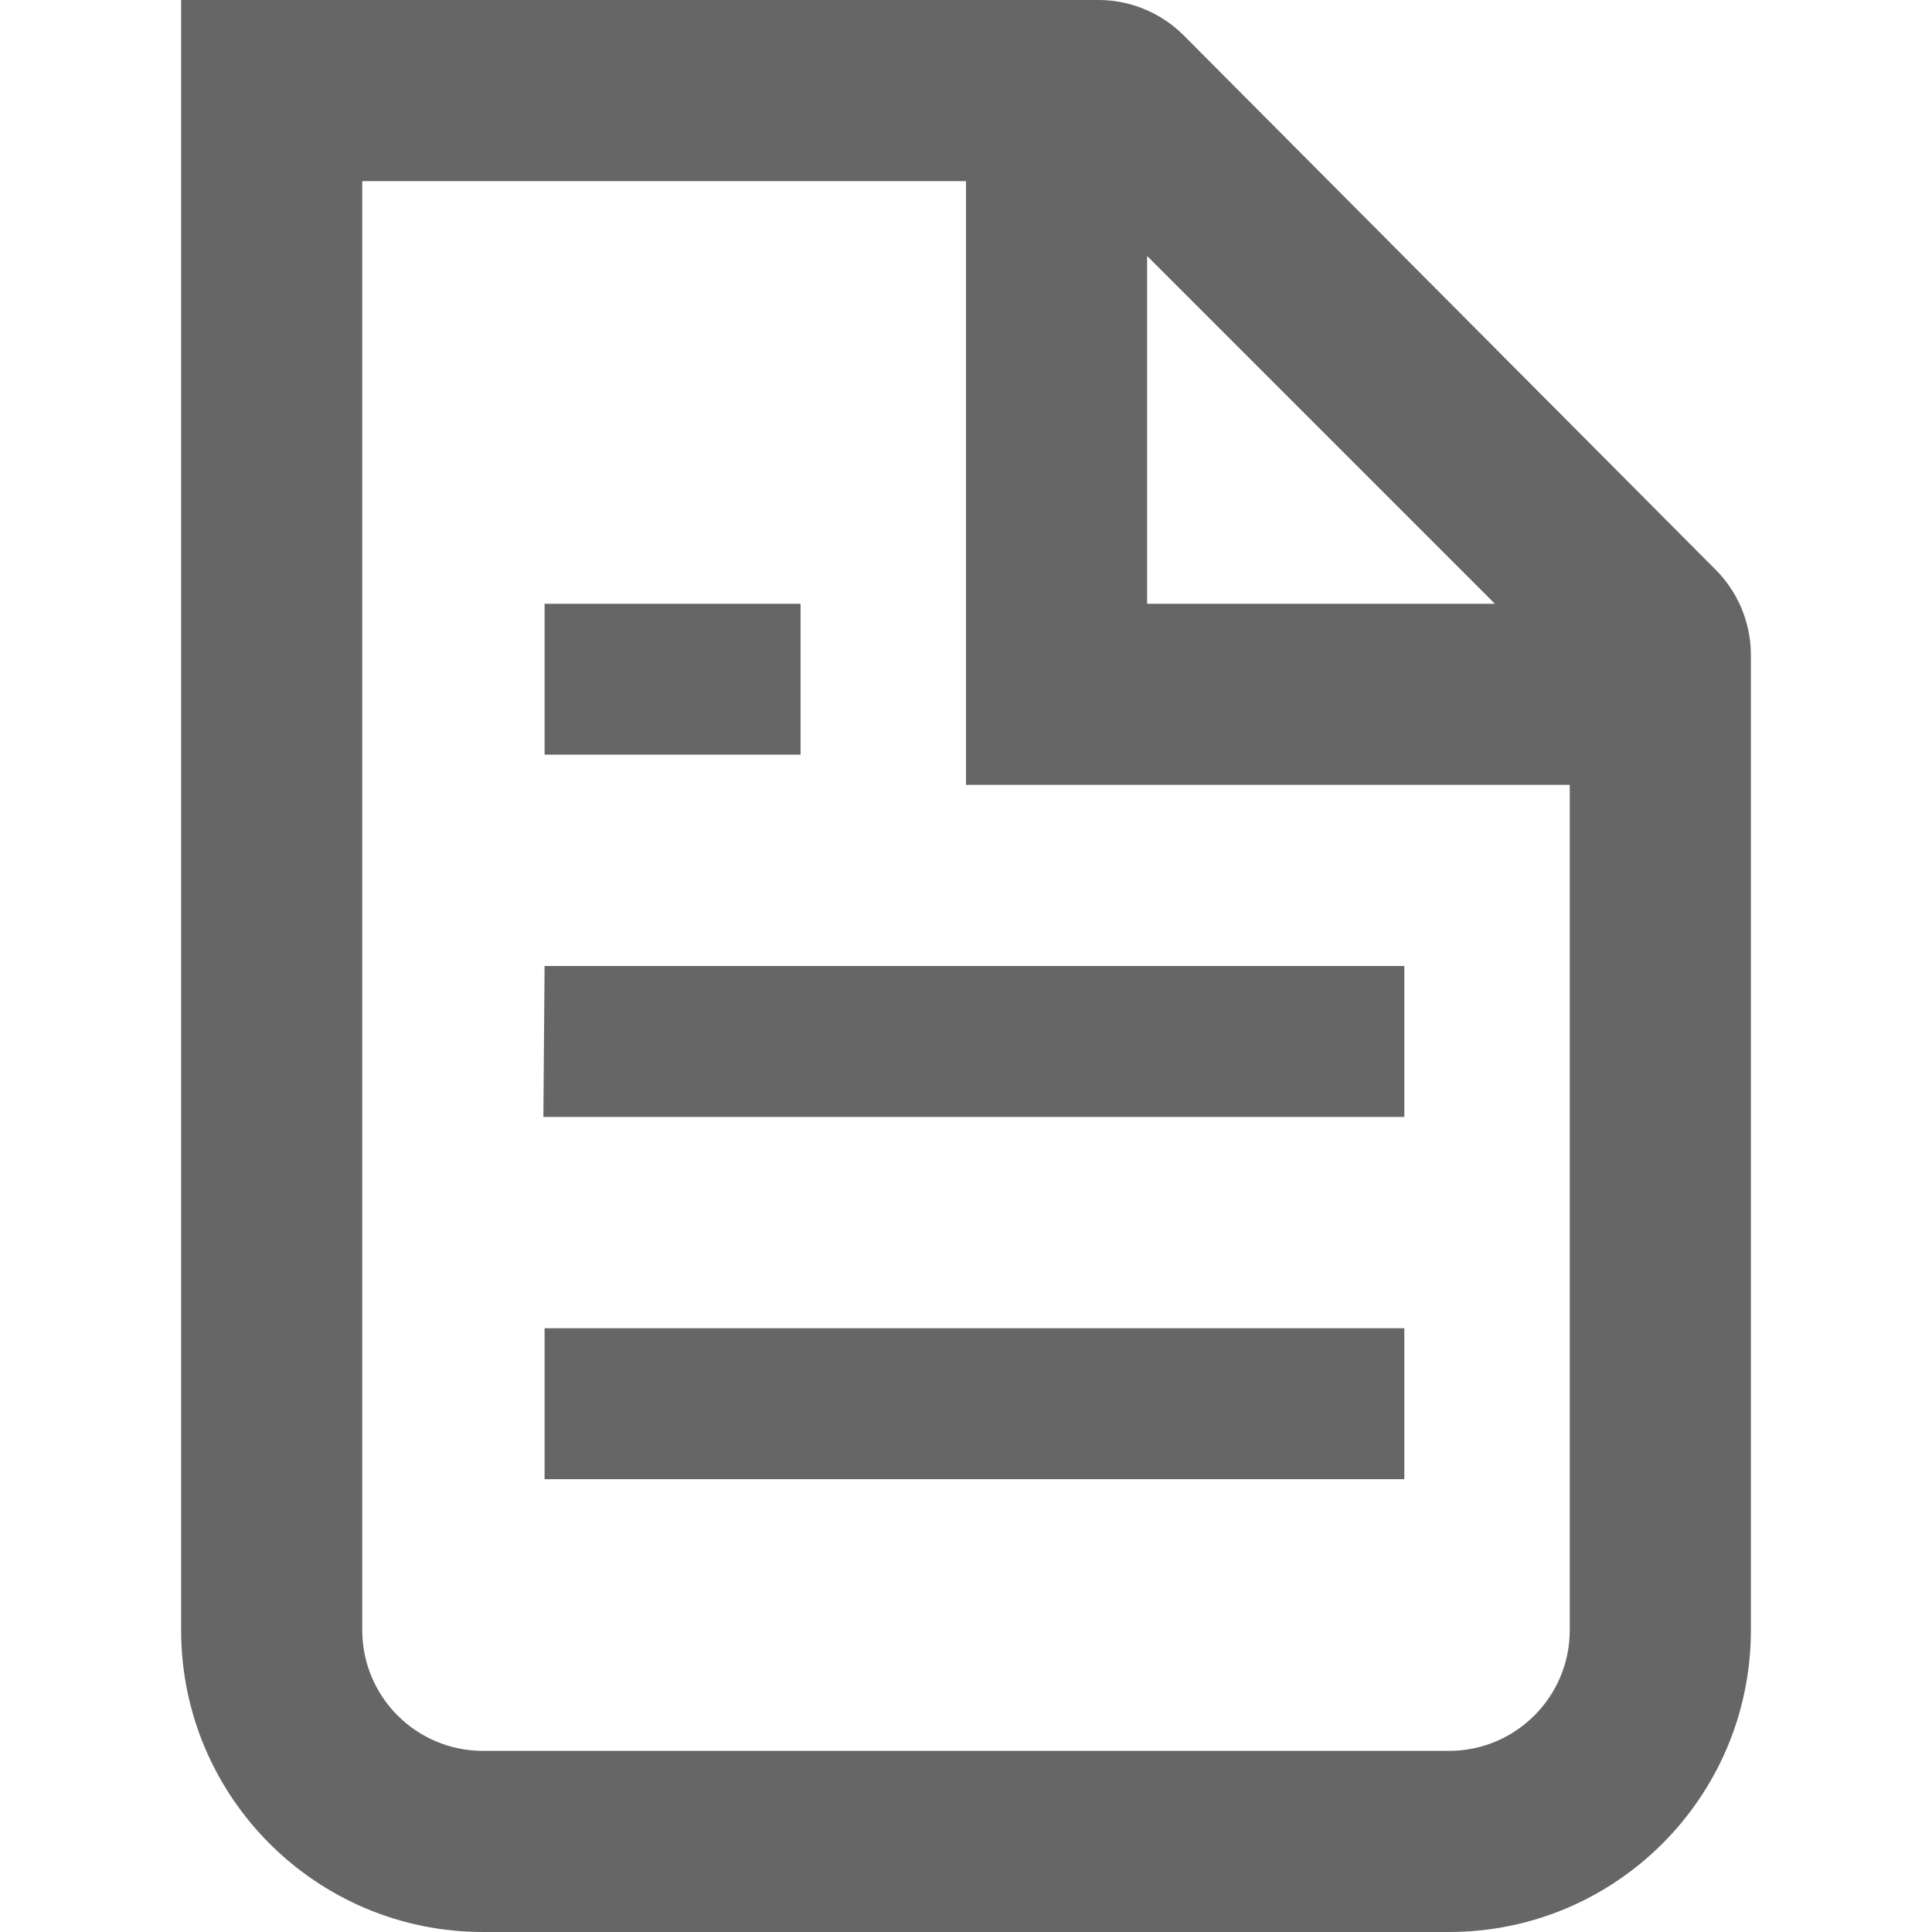
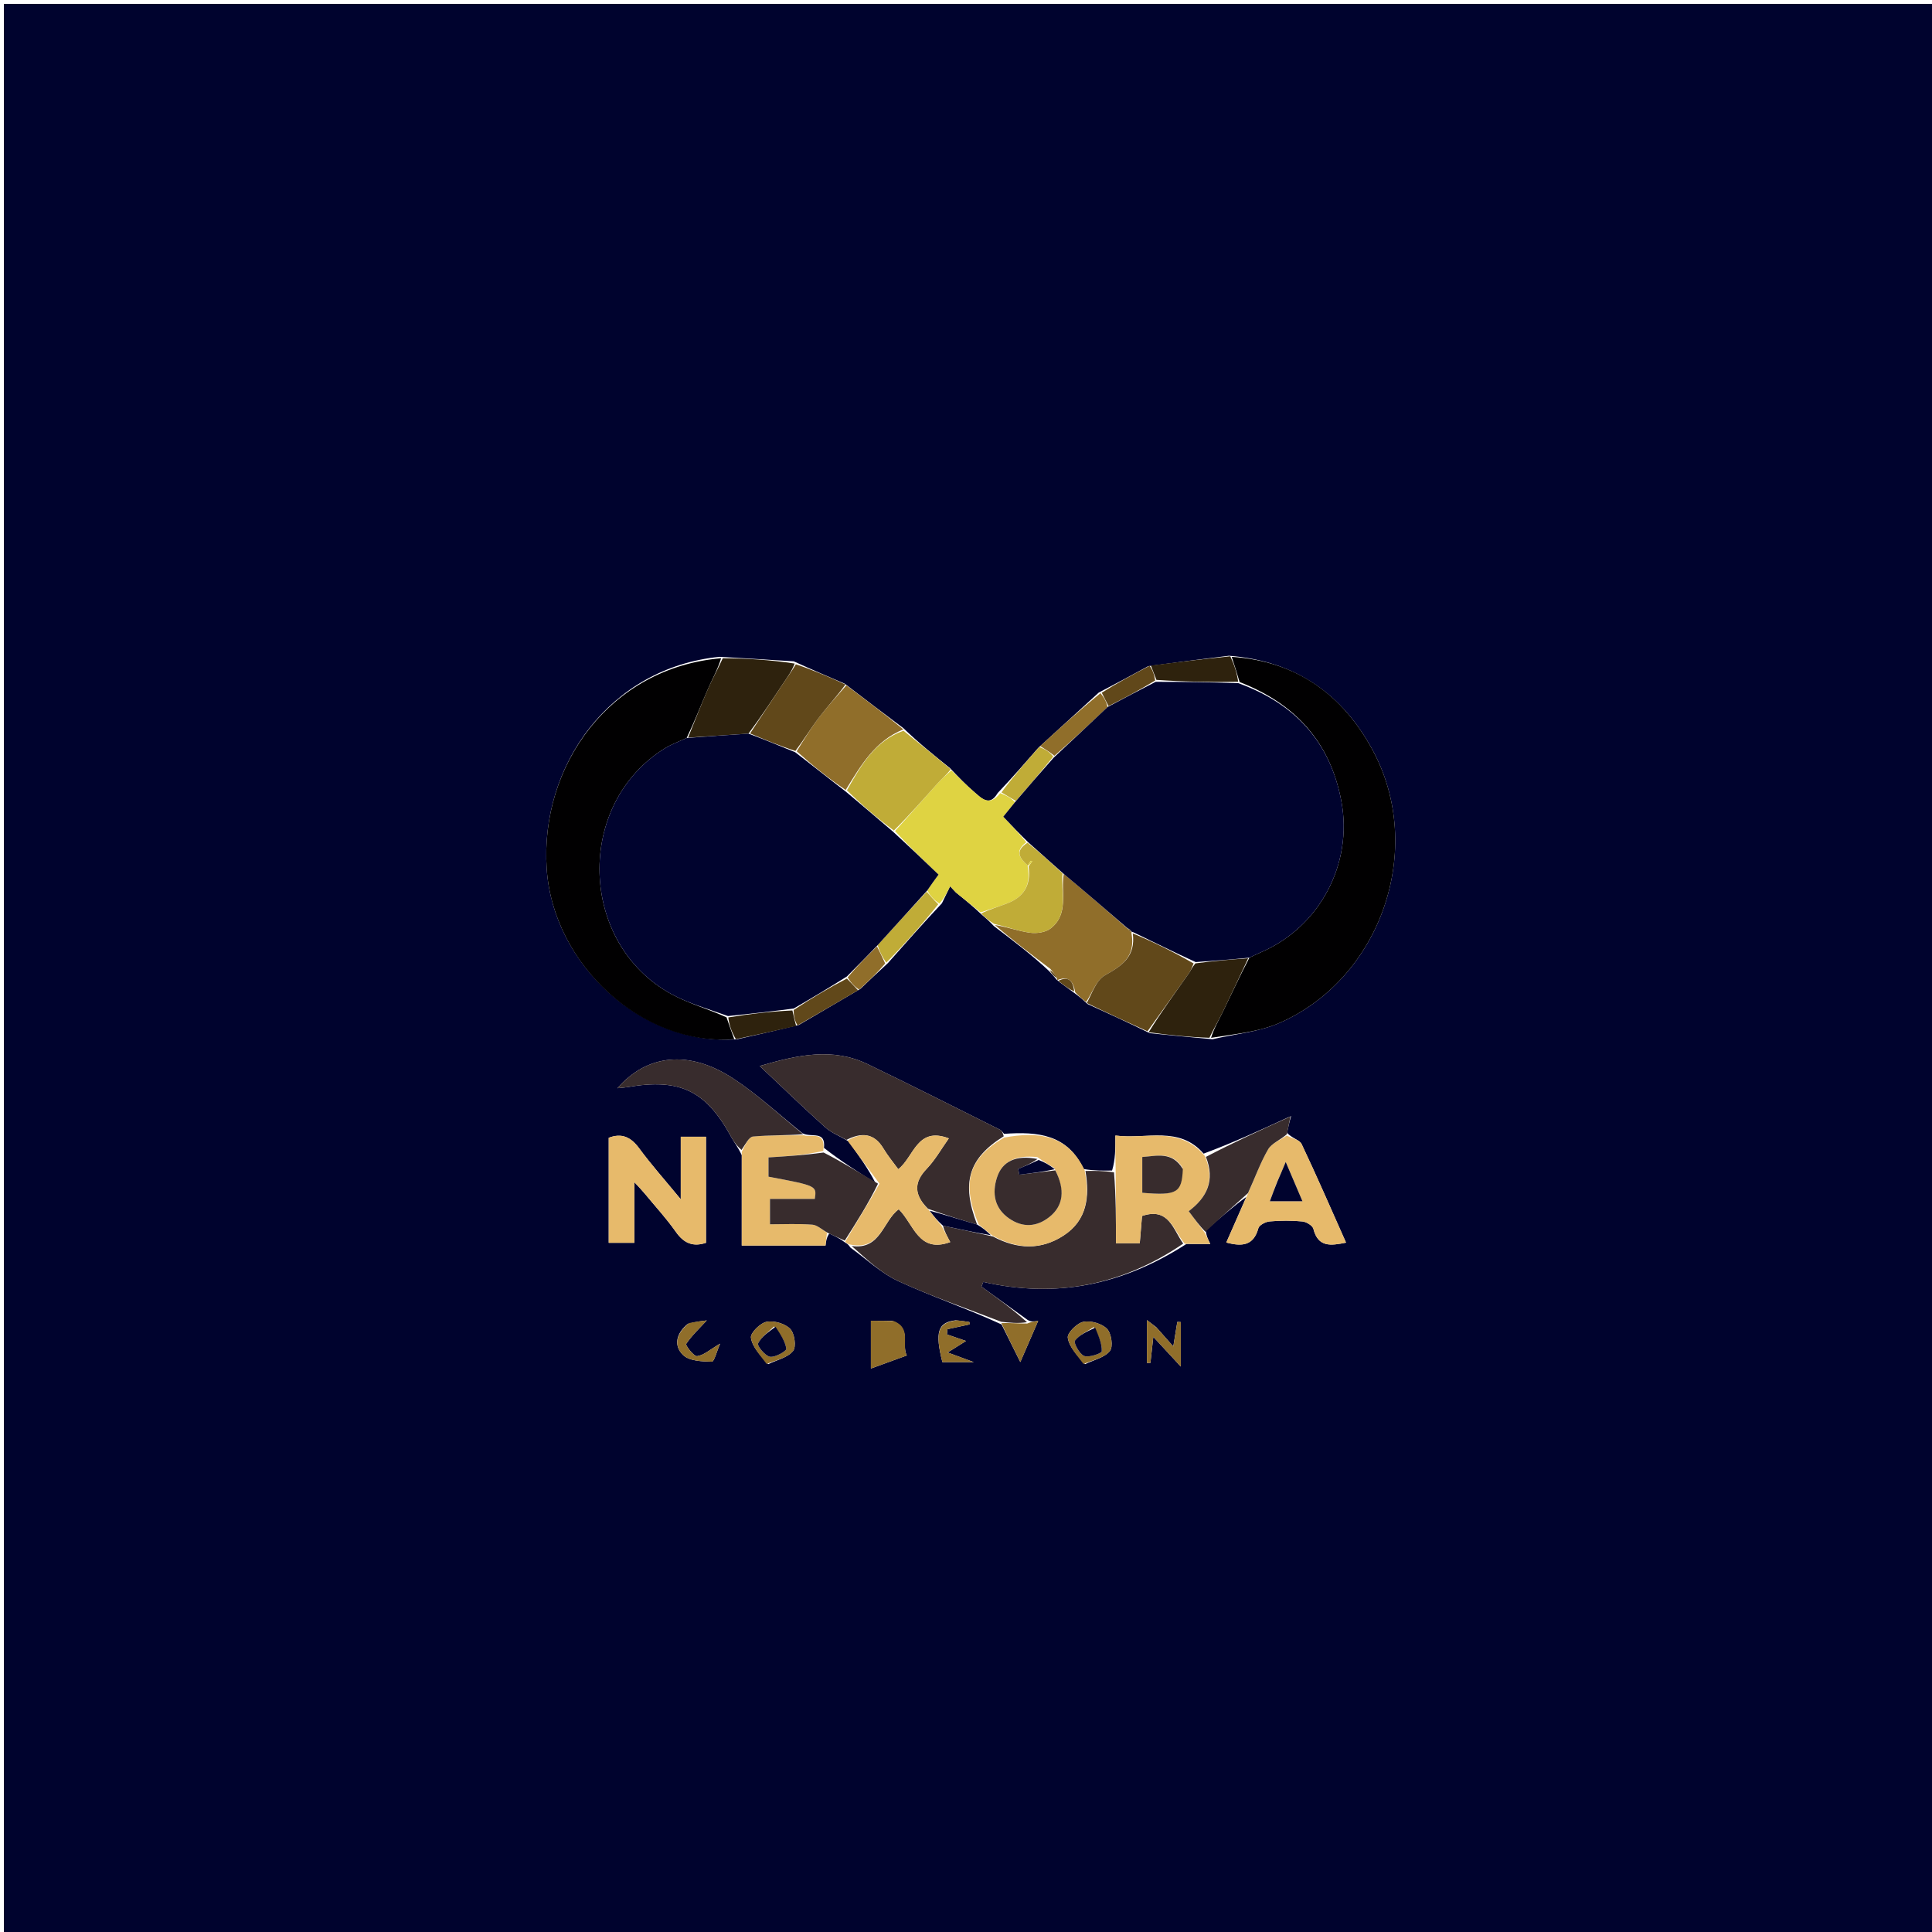
- <svg xmlns="http://www.w3.org/2000/svg" fill="none" viewBox="0 0 16 16">
-   <path d="M14.5 13.5V5.41a1 1 0 0 0-.3-.7L9.8.29A1 1 0 0 0 9.08 0H1.5v13.5A2.5 2.5 0 0 0 4 16h8a2.5 2.5 0 0 0 2.5-2.5m-1.5 0v-7H8v-5H3v12a1 1 0 0 0 1 1h8a1 1 0 0 0 1-1M9.5 5V2.12L12.38 5zM5.13 5h-.62v1.25h2.12V5zm-.62 3h7.12v1.25H4.5zm.62 3h-.62v1.25h7.12V11z" clip-rule="evenodd" fill="#666" fill-rule="evenodd" />
+ <svg xmlns="http://www.w3.org/2000/svg" version="1.1" id="Layer_1" x="0px" y="0px" width="100%" viewBox="0 0 500 500" enable-background="new 0 0 500 500" xml:space="preserve">
+   <path fill="#00032E" opacity="1" stroke="none" d=" M220,501   C146.667,501 73.833,501 1,501   C1,334.333 1,167.667 1,1   C167.667,1 334.333,1 501,1   C501,167.667 501,334.333 501,501   C407.5,501 314,501 220,501  M273.502,253.592   C273.502,253.592 273.689,253.623 274.074,254.067   C275.396,255.036 276.717,256.005 278.552,257.361   C279.395,258.017 280.238,258.674 281.455,259.841   C286.627,262.195 291.799,264.549 297.573,267.39   C302.701,267.904 307.829,268.417 313.806,268.951   C319.61,267.591 325.789,267.085 331.152,264.725   C357.489,253.135 368.967,219.616 355.268,194.184   C347.534,179.827 335.556,171.072 318.047,169.709   C311.312,170.551 304.576,171.393 297.185,172.394   C293.119,174.6 289.053,176.805 284.345,179.249   C279.293,183.863 274.242,188.477 268.7,193.548   C265.408,197.327 262.116,201.106 258.192,205.245   C256.05,208.863 254.027,206.589 252.172,205.009   C250.09,203.238 248.188,201.254 245.896,198.823   C241.869,195.584 237.842,192.344 233.765,188.427   C228.855,184.737 223.945,181.048 218.589,176.926   C214.402,175.131 210.216,173.336 205.426,171.153   C199.313,170.766 193.201,170.379 186.225,169.985   C157.911,172.781 139.734,198.029 141.486,224.818   C143.118,249.767 166.427,270.876 190.881,268.938   C195.935,267.797 200.988,266.657 206.775,265.24   C211.869,262.253 216.964,259.267 222.644,255.935   C224.829,253.863 227.015,251.792 229.759,249.277   C234.233,244.217 238.708,239.157 243.772,233.761   C244.478,232.297 245.184,230.832 245.89,229.368   C246.392,229.904 246.894,230.44 247.396,230.976   C249.524,232.692 251.653,234.409 254.054,236.688   C255.004,237.497 255.954,238.306 257.239,239.691   C262.107,243.38 266.975,247.069 271.474,251.279   C272.134,251.989 272.795,252.699 273.502,253.592  M333.339,289.187   C326.233,292.458 319.127,295.729 311.494,298.559   C305.116,291.243 296.763,294.93 288.659,293.878   C288.659,297.338 288.659,300.137 287.807,302.932   C285.509,302.969 283.212,303.006 280.449,302.55   C276.215,293.526 268.547,292.816 259.851,293.438   C259.512,293.081 259.238,292.593 258.823,292.386   C247.397,286.69 236.007,280.918 224.503,275.382   C215.516,271.058 206.572,272.976 196.614,275.88   C202.752,281.656 208.079,286.81 213.588,291.762   C215.133,293.15 217.214,293.941 219.608,295.372   C222.182,298.955 224.756,302.538 226.556,306.126   C222.177,303.384 217.799,300.641 213.244,297.068   C213.72,292.455 210.014,294.518 207.662,293.278   C201.704,288.513 196.072,283.252 189.717,279.092   C178.401,271.685 167.494,272.774 159.795,281.627   C160.913,281.508 161.653,281.473 162.376,281.347   C176.001,278.981 182.738,282.255 189.313,294.376   C190.016,295.671 190.98,296.824 191.965,298.965   C191.965,306.559 191.965,314.152 191.965,322.352   C199.514,322.352 206.382,322.352 213.645,322.352   C213.737,321.519 213.877,320.256 214.616,319.235   C215.95,319.849 217.284,320.462 218.847,321.648   C219.203,321.845 219.558,322.043 220.092,322.88   C224.213,325.829 228.005,329.495 232.527,331.576   C241.167,335.551 250.222,338.624 259.205,342.766   C260.835,346.037 262.465,349.307 264.056,352.499   C265.5,349.17 267,345.715 268.686,341.83   C267.516,342.014 266.75,342.134 265.886,341.554   C261.923,338.698 257.96,335.842 253.997,332.986   C254.155,332.578 254.313,332.17 254.471,331.762   C273.251,336.054 290.473,332.609 307.034,321.941   C308.983,321.941 310.932,321.941 313.218,321.941   C312.547,320.547 312.21,319.847 312.037,318.454   C315.623,315.313 319.209,312.171 322.549,309.764   C320.828,313.68 319.108,317.597 317.366,321.561   C321.413,322.652 324.43,322.413 325.665,317.858   C325.886,317.04 327.536,316.191 328.591,316.099   C331.39,315.855 334.242,315.84 337.038,316.107   C338.082,316.207 339.692,317.171 339.908,318.028   C341.12,322.84 344.354,322.4 348.355,321.593   C344.483,312.904 340.81,304.418 336.849,296.07   C336.331,294.98 334.331,294.593 333.086,293.166   C333.381,291.771 333.677,290.376 334.114,288.94   C334.114,288.94 334.15,288.791 334.15,288.791   C334.15,288.791 334.016,289.024 333.339,289.187  M167.031,309.113   C169.675,312.326 172.524,315.395 174.9,318.796   C177.002,321.805 179.406,322.739 182.711,321.638   C182.711,312.31 182.711,303.222 182.711,294.186   C180.611,294.186 178.812,294.186 176.182,294.186   C176.182,299.296 176.182,304.227 176.182,310.376   C171.933,305.214 168.487,301.361 165.442,297.213   C163.286,294.277 160.928,293.159 157.537,294.457   C157.537,303.671 157.537,312.728 157.537,321.634   C159.796,321.634 161.691,321.634 164.174,321.634   C164.174,316.412 164.174,311.561 164.174,305.944   C165.421,307.277 165.984,307.879 167.031,309.113  M230.842,341.816   C229.07,341.816 227.297,341.816 225.389,341.816   C225.389,345.757 225.389,349.254 225.389,354.172   C229.007,352.858 231.844,351.826 234.682,350.795   C233.202,348.002 236.068,343.719 230.842,341.816  M299.252,343.498   C298.543,342.956 297.834,342.413 296.819,341.636   C296.819,345.715 296.819,349.217 296.819,352.718   C297.122,352.721 297.424,352.723 297.727,352.725   C297.951,350.705 298.174,348.685 298.474,345.971   C300.973,348.671 303.001,350.863 305.591,353.662   C305.591,349.118 305.591,345.636 305.591,342.155   C305.291,342.139 304.99,342.124 304.69,342.108   C304.392,343.931 304.093,345.754 303.65,348.464   C302.004,346.604 300.852,345.304 299.252,343.498  M247.322,341.697   C242.697,342.217 241.921,344.736 243.891,352.521   C246.306,352.521 248.666,352.521 252.018,352.521   C249.009,351.41 247.13,350.717 245.251,350.023   C246.838,349.028 248.425,348.032 250.004,347.041   C248.374,346.483 246.722,345.918 245.071,345.352   C245.107,344.9 245.144,344.449 245.181,343.997   C247.088,343.585 248.995,343.174 250.902,342.762   C250.895,342.557 250.889,342.351 250.882,342.146   C249.954,341.998 249.025,341.849 247.322,341.697  M280.795,353.05   C283.014,351.971 285.819,351.372 287.238,349.639   C288.128,348.551 287.636,345.079 286.498,343.909   C285.155,342.529 282.291,341.707 280.375,342.089   C278.726,342.419 276.163,344.973 276.343,346.202   C276.688,348.564 278.689,350.684 280.795,353.05  M198.795,353.05   C201.014,351.971 203.819,351.372 205.238,349.639   C206.128,348.551 205.636,345.079 204.498,343.909   C203.155,342.529 200.291,341.707 198.375,342.089   C196.726,342.419 194.163,344.973 194.343,346.202   C194.688,348.564 196.689,350.684 198.795,353.05  M178.047,342.592   C175.096,344.911 174.196,348.165 176.769,350.673   C178.369,352.232 181.67,352.346 184.224,352.41   C184.837,352.426 185.52,349.663 186.362,347.74   C183.704,349.29 182.133,350.766 180.41,350.973   C179.55,351.077 177.348,348.133 177.572,347.802   C179.058,345.61 181.039,343.754 182.914,341.727   C181.762,341.858 180.204,342.034 178.047,342.592  z" />
+   <path fill="#010001" opacity="1" stroke="none" d=" M318.761,169.989   C335.556,171.072 347.534,179.827 355.268,194.184   C368.967,219.616 357.489,253.135 331.152,264.725   C325.789,267.085 319.61,267.591 313.421,268.585   C314.202,266.064 315.448,263.947 316.52,261.746   C318.74,257.189 320.867,252.587 323.343,247.847   C324.559,247.268 325.455,246.826 326.37,246.43   C341.55,239.857 350.188,223.583 347.142,207.348   C344.277,192.079 335.263,182.139 320.807,176.513   C320.111,174.1 319.436,172.045 318.761,169.989  z" />
+   <path fill="#010001" opacity="1" stroke="none" d=" M190.028,268.933   C166.427,270.876 143.118,249.767 141.486,224.818   C139.734,198.029 157.911,172.781 186.617,170.356   C185.75,173.22 184.369,175.661 183.256,178.218   C181.435,182.404 179.788,186.667 177.711,190.99   C175.566,191.95 173.681,192.663 172.001,193.706   C148.814,208.105 149.713,244.041 173.704,257.239   C178.15,259.685 183.182,261.067 188.021,263.288   C188.741,265.402 189.384,267.167 190.028,268.933  z" />
+   <path fill="#382C2D" opacity="1" stroke="none" d=" M259.105,342.072   C250.222,338.624 241.167,335.551 232.527,331.576   C228.005,329.495 224.213,325.829 220.416,322.467   C227.991,323.545 228.512,315.887 232.599,312.963   C236.515,316.801 237.673,324.453 245.923,321.453   C245.157,320.025 244.403,318.621 244.045,317.214   C248.497,318.125 252.553,319.04 256.948,319.993   C263.301,323.387 269.393,323.532 275.193,319.8   C281.38,315.817 282.032,309.665 280.915,303.042   C283.212,303.006 285.509,302.969 288.308,303.401   C288.81,309.807 288.81,315.745 288.81,321.743   C291.276,321.743 293.036,321.743 294.97,321.743   C295.178,319.237 295.366,316.972 295.555,314.695   C302.532,312.339 303.58,318.259 306.223,321.843   C290.473,332.609 273.251,336.054 254.471,331.762   C254.313,332.17 254.155,332.578 253.997,332.986   C257.96,335.842 261.923,338.698 265.785,342.178   C263.491,342.559 261.298,342.315 259.105,342.072  z" />
+   <path fill="#382C2D" opacity="1" stroke="none" d=" M219.05,295.006   C217.214,293.941 215.133,293.15 213.588,291.762   C208.079,286.81 202.752,281.656 196.614,275.88   C206.572,272.976 215.516,271.058 224.503,275.382   C236.007,280.918 247.397,286.69 258.823,292.386   C259.238,292.593 259.512,293.081 259.768,294.065   C250.59,299.803 248.758,306.138 252.868,316.904   C248.456,315.643 244.446,314.342 240.18,312.841   C236.603,309.301 236.372,306.114 239.812,302.511   C242.031,300.187 243.646,297.284 245.554,294.61   C237.269,291.461 236.559,299.423 232.467,302.586   C231.135,300.747 229.742,299.095 228.652,297.263   C226.188,293.121 222.882,293.065 219.05,295.006  z" />
+   <path fill="#DFD342" opacity="1" stroke="none" d=" M253.781,236.125   C251.653,234.409 249.524,232.692 247.396,230.976   C246.894,230.44 246.392,229.904 245.89,229.368   C245.184,230.832 244.478,232.297 243.123,233.84   C241.598,232.863 240.722,231.808 239.971,230.454   C241.018,228.9 241.94,227.645 242.895,226.345   C238.869,222.497 235.087,218.883 231.627,215.066   C235.519,210.801 239.063,206.717 242.676,202.694   C243.754,201.494 245.026,200.468 246.209,199.362   C248.188,201.254 250.09,203.238 252.172,205.009   C254.027,206.589 256.05,208.863 258.853,205.259   C260.649,205.947 261.782,206.621 262.685,207.599   C261.507,209.069 260.56,210.233 259.65,211.352   C261.964,213.808 263.941,215.906 265.605,217.98   C262.422,220.338 264.007,222.196 266.002,224.003   C266,224 265.995,223.995 265.971,224.307   C266.868,229.231 264.863,232.191 260.644,233.8   C258.389,234.66 256.071,235.355 253.781,236.125  z" />
+   <path fill="#E7BA6B" opacity="1" stroke="none" d=" M166.789,308.797   C165.984,307.879 165.421,307.277 164.174,305.944   C164.174,311.561 164.174,316.412 164.174,321.634   C161.691,321.634 159.796,321.634 157.537,321.634   C157.537,312.728 157.537,303.671 157.537,294.457   C160.928,293.159 163.286,294.277 165.442,297.213   C168.487,301.361 171.933,305.214 176.182,310.376   C176.182,304.227 176.182,299.296 176.182,294.186   C178.812,294.186 180.611,294.186 182.711,294.186   C182.711,303.222 182.711,312.31 182.711,321.638   C179.406,322.739 177.002,321.805 174.9,318.796   C172.524,315.395 169.675,312.326 166.789,308.797  z" />
+   <path fill="#906E2A" opacity="1" stroke="none" d=" M281.082,259.331   C280.238,258.674 279.395,258.017 278.259,256.788   C277.687,253.461 276.228,252.65 273.689,253.623   C273.689,253.623 273.502,253.592 273.537,253.202   C272.996,252.127 272.419,251.443 271.843,250.758   C266.975,247.069 262.107,243.38 257.487,239.395   C260.673,239.898 263.573,240.975 266.564,241.388   C268.271,241.624 270.538,241.315 271.842,240.32   C276.761,236.566 274.458,230.944 275.303,226.176   C281.036,230.966 286.462,235.632 291.984,240.485   C292.254,240.913 292.487,241.062 292.809,241.123   C292.842,241.124 292.88,241.178 292.821,241.515   C293.938,247.644 290.337,249.95 285.934,252.424   C283.721,253.667 282.662,256.963 281.082,259.331  z" />
+   <path fill="#E7BA6B" opacity="1" stroke="none" d=" M253.27,316.864   C248.758,306.138 250.59,299.803 259.865,294.405   C268.547,292.816 276.215,293.526 280.682,302.796   C282.032,309.665 281.38,315.817 275.193,319.8   C269.393,323.532 263.301,323.387 256.772,319.711   C255.262,318.549 254.266,317.706 253.27,316.864  M272.846,302.275   C271.571,301.505 270.296,300.735 268.462,299.459   C262.936,298.843 259.379,300.533 258.026,304.716   C256.679,308.879 257.389,312.711 261.143,315.326   C264.657,317.774 268.341,317.591 271.702,314.856   C275.235,311.981 275.668,307.844 272.846,302.275  z" />
+   <path fill="#E7BA6B" opacity="1" stroke="none" d=" M306.628,321.892   C303.58,318.259 302.532,312.339 295.555,314.695   C295.366,316.972 295.178,319.237 294.97,321.743   C293.036,321.743 291.276,321.743 288.81,321.743   C288.81,315.745 288.81,309.807 288.734,303.402   C288.659,300.137 288.659,297.338 288.659,293.878   C296.763,294.93 305.116,291.243 311.83,299.174   C314.493,305.494 312.393,309.872 307.636,313.453   C309.179,315.527 310.527,317.337 311.874,319.148   C312.21,319.847 312.547,320.547 313.218,321.941   C310.932,321.941 308.983,321.941 306.628,321.892  M306.026,302.202   C303.37,297.905 299.413,299.163 295.619,299.428   C295.619,302.768 295.619,305.757 295.619,308.693   C304.595,309.45 305.859,308.723 306.026,302.202  z" />
+   <path fill="#E7BA6B" opacity="1" stroke="none" d=" M333.017,293.88   C334.331,294.593 336.331,294.98 336.849,296.07   C340.81,304.418 344.483,312.904 348.355,321.593   C344.354,322.4 341.12,322.84 339.908,318.028   C339.692,317.171 338.082,316.207 337.038,316.107   C334.242,315.84 331.39,315.855 328.591,316.099   C327.536,316.191 325.886,317.04 325.665,317.858   C324.43,322.413 321.413,322.652 317.366,321.561   C319.108,317.597 320.828,313.68 322.858,309.137   C324.803,304.795 326.166,300.92 328.198,297.436   C329.121,295.853 331.37,295.042 333.017,293.88  M330.384,306.151   C329.844,307.619 329.303,309.086 328.645,310.874   C331.671,310.874 334.101,310.874 337.073,310.874   C335.647,307.527 334.343,304.469 332.743,300.717   C331.851,302.851 331.301,304.167 330.384,306.151  z" />
+   <path fill="#E7BA6B" opacity="1" stroke="none" d=" M208.043,293.811   C210.014,294.518 213.72,292.455 213.065,297.86   C208.295,298.943 203.705,299.233 198.884,299.538   C198.884,301.387 198.884,302.978 198.884,304.525   C211.388,306.88 211.388,306.88 210.865,310.275   C207.041,310.275 203.13,310.275 199.27,310.275   C199.27,312.753 199.27,314.723 199.27,316.845   C202.948,316.845 206.616,316.66 210.247,316.944   C211.549,317.046 212.763,318.277 214.018,318.993   C213.877,320.256 213.737,321.519 213.645,322.352   C206.382,322.352 199.514,322.352 191.965,322.352   C191.965,314.152 191.965,306.559 191.976,298.072   C192.942,296.118 193.821,294.235 194.865,294.139   C199.231,293.738 203.646,293.872 208.043,293.811  z" />
+   <path fill="#382C2D" opacity="1" stroke="none" d=" M214.317,319.114   C212.763,318.277 211.549,317.046 210.247,316.944   C206.616,316.66 202.948,316.845 199.27,316.845   C199.27,314.723 199.27,312.753 199.27,310.275   C203.13,310.275 207.041,310.275 210.865,310.275   C211.388,306.88 211.388,306.88 198.884,304.525   C198.884,302.978 198.884,301.387 198.884,299.538   C203.705,299.233 208.295,298.943 213.153,298.275   C217.799,300.641 222.177,303.384 227.226,306.332   C224.804,311.383 221.711,316.229 218.619,321.075   C217.284,320.462 215.95,319.849 214.317,319.114  z" />
+   <path fill="#E7BA6B" opacity="1" stroke="none" d=" M218.733,321.362   C221.711,316.229 224.804,311.383 227.614,306.33   C224.756,302.538 222.182,298.955 219.329,295.189   C222.882,293.065 226.188,293.121 228.652,297.263   C229.742,299.095 231.135,300.747 232.467,302.586   C236.559,299.423 237.269,291.461 245.554,294.61   C243.646,297.284 242.031,300.187 239.812,302.511   C236.372,306.114 236.603,309.301 240.342,313.137   C241.722,314.828 242.686,316.023 243.649,317.217   C244.403,318.621 245.157,320.025 245.923,321.453   C237.673,324.453 236.515,316.801 232.599,312.963   C228.512,315.887 227.991,323.545 220.327,322.148   C219.558,322.043 219.203,321.845 218.733,321.362  z" />
+   <path fill="#C0AC37" opacity="1" stroke="none" d=" M246.052,199.093   C245.026,200.468 243.754,201.494 242.676,202.694   C239.063,206.717 235.519,210.801 231.336,214.945   C226.846,211.637 222.968,208.248 219.185,204.535   C222.863,197.963 226.471,191.738 233.814,189.105   C237.842,192.344 241.869,195.584 246.052,199.093  z" />
+   <path fill="#61481A" opacity="1" stroke="none" d=" M281.268,259.586   C282.662,256.963 283.721,253.667 285.934,252.424   C290.337,249.95 293.938,247.644 293.166,241.57   C298.708,243.861 303.846,246.435 308.906,249.348   C308.459,250.413 308.173,251.197 307.708,251.854   C304.149,256.884 300.554,261.89 296.971,266.903   C291.799,264.549 286.627,262.195 281.268,259.586  z" />
+   <path fill="#382C2D" opacity="1" stroke="none" d=" M207.853,293.544   C203.646,293.872 199.231,293.738 194.865,294.139   C193.821,294.235 192.942,296.118 191.905,297.611   C190.98,296.824 190.016,295.671 189.313,294.376   C182.738,282.255 176.001,278.981 162.376,281.347   C161.653,281.473 160.913,281.508 159.795,281.627   C167.494,272.774 178.401,271.685 189.717,279.092   C196.072,283.252 201.704,288.513 207.853,293.544  z" />
+   <path fill="#906E2A" opacity="1" stroke="none" d=" M233.79,188.766   C226.471,191.738 222.863,197.963 218.86,204.448   C214.331,201.375 210.221,198.066 206.185,194.43   C208.174,191.251 209.958,188.299 212.04,185.576   C214.222,182.722 216.691,180.088 219.034,177.358   C223.945,181.048 228.855,184.737 233.79,188.766  z" />
+   <path fill="#2E220D" opacity="1" stroke="none" d=" M178.067,190.897   C179.788,186.667 181.435,182.404 183.256,178.218   C184.369,175.661 185.75,173.22 187.049,170.36   C193.201,170.379 199.313,170.766 205.668,171.729   C204.875,173.763 203.803,175.197 202.81,176.684   C199.896,181.051 197.013,185.438 193.706,189.861   C188.219,190.235 183.143,190.566 178.067,190.897  z" />
+   <path fill="#2E220D" opacity="1" stroke="none" d=" M297.272,267.146   C300.554,261.89 304.149,256.884 307.708,251.854   C308.173,251.197 308.459,250.413 309.361,249.325   C314.274,248.643 318.653,248.324 323.032,248.004   C320.867,252.587 318.74,257.189 316.52,261.746   C315.448,263.947 314.202,266.064 312.996,268.575   C307.829,268.417 302.701,267.904 297.272,267.146  z" />
+   <path fill="#61481A" opacity="1" stroke="none" d=" M194.118,189.817   C197.013,185.438 199.896,181.051 202.81,176.684   C203.803,175.197 204.875,173.763 205.97,171.923   C210.216,173.336 214.402,175.131 218.811,177.142   C216.691,180.088 214.222,182.722 212.04,185.576   C209.958,188.299 208.174,191.251 205.851,194.341   C201.667,192.992 197.892,191.405 194.118,189.817  z" />
+   <path fill="#382C2D" opacity="1" stroke="none" d=" M333.051,293.523   C331.37,295.042 329.121,295.853 328.198,297.436   C326.166,300.92 324.803,304.795 322.981,308.77   C319.209,312.171 315.623,315.313 311.955,318.801   C310.527,317.337 309.179,315.527 307.636,313.453   C312.393,309.872 314.493,305.494 312.093,299.395   C319.127,295.729 326.233,292.458 333.668,289.093   C333.997,289 333.972,288.98 333.972,288.98   C333.677,290.376 333.381,291.771 333.051,293.523  z" />
+   <path fill="#C0AC37" opacity="1" stroke="none" d=" M274.995,226.05   C274.458,230.944 276.761,236.566 271.842,240.32   C270.538,241.315 268.271,241.624 266.564,241.388   C263.573,240.975 260.673,239.898 257.319,239.107   C255.954,238.306 255.004,237.497 253.918,236.407   C256.071,235.355 258.389,234.66 260.644,233.8   C264.863,232.191 266.868,229.231 266.199,224.259   C266.682,223.561 266.913,223.224 267.144,222.886   C267.001,222.851 266.758,222.749 266.73,222.791   C266.467,223.182 266.241,223.597 266.004,224.005   C264.007,222.196 262.422,220.338 265.926,218.093   C269.371,220.837 272.183,223.444 274.995,226.05  z" />
+   <path fill="#2E220D" opacity="1" stroke="none" d=" M318.404,169.849   C319.436,172.045 320.111,174.1 320.437,176.437   C313.196,176.576 306.305,176.433 299.283,175.95   C298.715,174.485 298.278,173.36 297.841,172.235   C304.576,171.393 311.312,170.551 318.404,169.849  z" />
+   <path fill="#C0AC37" opacity="1" stroke="none" d=" M239.845,230.753   C240.722,231.808 241.598,232.863 242.828,234.008   C238.708,239.157 234.233,244.217 229.365,249.133   C228.304,247.633 227.638,246.276 227.12,244.624   C231.461,239.803 235.653,235.278 239.845,230.753  z" />
+   <path fill="#906E2A" opacity="1" stroke="none" d=" M231.244,341.875   C236.068,343.719 233.202,348.002 234.682,350.795   C231.844,351.826 229.007,352.858 225.389,354.172   C225.389,349.254 225.389,345.757 225.389,341.816   C227.297,341.816 229.07,341.816 231.244,341.875  z" />
+   <path fill="#906E2A" opacity="1" stroke="none" d=" M269.19,193.091   C274.242,188.477 279.293,183.863 284.811,179.397   C285.814,180.611 286.351,181.677 286.641,182.979   C281.913,187.446 277.432,191.676 272.868,195.604   C271.586,194.564 270.388,193.827 269.19,193.091  z" />
+   <path fill="#2E220D" opacity="1" stroke="none" d=" M190.455,268.935   C189.384,267.167 188.741,265.402 188.482,263.308   C194.269,262.363 199.672,261.748 205.073,261.504   C205.396,263.09 205.719,264.303 206.042,265.517   C200.988,266.657 195.935,267.797 190.455,268.935  z" />
+   <path fill="#C0AC37" opacity="1" stroke="none" d=" M268.945,193.32   C270.388,193.827 271.586,194.564 272.584,195.795   C269.228,199.958 266.072,203.627 262.916,207.295   C261.782,206.621 260.649,205.947 259.17,205.079   C262.116,201.106 265.408,197.327 268.945,193.32  z" />
+   <path fill="#61481A" opacity="1" stroke="none" d=" M206.408,265.378   C205.719,264.303 205.396,263.09 205.406,261.382   C210.153,258.257 214.566,255.626 219.185,253.243   C220.28,254.421 221.169,255.351 222.058,256.28   C216.964,259.267 211.869,262.253 206.408,265.378  z" />
+   <path fill="#906E2A" opacity="1" stroke="none" d=" M299.476,343.751   C300.852,345.304 302.004,346.604 303.65,348.464   C304.093,345.754 304.392,343.931 304.69,342.108   C304.99,342.124 305.291,342.139 305.591,342.155   C305.591,345.636 305.591,349.118 305.591,353.662   C303.001,350.863 300.973,348.671 298.474,345.971   C298.174,348.685 297.951,350.705 297.727,352.725   C297.424,352.723 297.122,352.721 296.819,352.718   C296.819,349.217 296.819,345.715 296.819,341.636   C297.834,342.413 298.543,342.956 299.476,343.751  z" />
+   <path fill="#61481A" opacity="1" stroke="none" d=" M286.888,182.744   C286.351,181.677 285.814,180.611 285.132,179.278   C289.053,176.805 293.119,174.6 297.513,172.314   C298.278,173.36 298.715,174.485 298.959,176.115   C294.806,178.662 290.847,180.703 286.888,182.744  z" />
+   <path fill="#906E2A" opacity="1" stroke="none" d=" M247.71,341.699   C249.025,341.849 249.954,341.998 250.882,342.146   C250.889,342.351 250.895,342.557 250.902,342.762   C248.995,343.174 247.088,343.585 245.181,343.997   C245.144,344.449 245.107,344.9 245.071,345.352   C246.722,345.918 248.374,346.483 250.004,347.041   C248.425,348.032 246.838,349.028 245.251,350.023   C247.13,350.717 249.009,351.41 252.018,352.521   C248.666,352.521 246.306,352.521 243.891,352.521   C241.921,344.736 242.697,342.217 247.71,341.699  z" />
+   <path fill="#906E2A" opacity="1" stroke="none" d=" M280.399,352.977   C278.689,350.684 276.688,348.564 276.343,346.202   C276.163,344.973 278.726,342.419 280.375,342.089   C282.291,341.707 285.155,342.529 286.498,343.909   C287.636,345.079 288.128,348.551 287.238,349.639   C285.819,351.372 283.014,351.971 280.399,352.977  M283.082,343.45   C281.387,344.572 279.345,345.432 278.191,346.962   C277.803,347.477 279.38,350.469 280.586,350.92   C281.857,351.395 285.115,350.245 285.139,349.702   C285.224,347.748 284.311,345.75 283.082,343.45  z" />
+   <path fill="#906E2A" opacity="1" stroke="none" d=" M198.4,352.977   C196.689,350.684 194.688,348.564 194.343,346.202   C194.163,344.973 196.726,342.419 198.375,342.089   C200.291,341.707 203.155,342.529 204.498,343.909   C205.636,345.079 206.128,348.551 205.238,349.639   C203.819,351.372 201.014,351.971 198.4,352.977  M200.331,343.288   C198.876,344.719 197.033,345.96 196.186,347.689   C195.901,348.269 198.01,350.902 199.282,351.124   C200.607,351.355 203.576,349.624 203.5,349.071   C203.231,347.122 201.965,345.312 200.331,343.288  z" />
+   <path fill="#906E2A" opacity="1" stroke="none" d=" M178.346,342.401   C180.204,342.034 181.762,341.858 182.914,341.727   C181.039,343.754 179.058,345.61 177.572,347.802   C177.348,348.133 179.55,351.077 180.41,350.973   C182.133,350.766 183.704,349.29 186.362,347.74   C185.52,349.663 184.837,352.426 184.224,352.41   C181.67,352.346 178.369,352.232 176.769,350.673   C174.196,348.165 175.096,344.911 178.346,342.401  z" />
+   <path fill="#906E2A" opacity="1" stroke="none" d=" M222.351,256.107   C221.169,255.351 220.28,254.421 219.372,252.967   C221.892,249.935 224.431,247.427 226.971,244.92   C227.638,246.276 228.304,247.633 229.085,249.355   C227.015,251.792 224.829,253.863 222.351,256.107  z" />
+   <path fill="#906E2A" opacity="1" stroke="none" d=" M259.155,342.419   C261.298,342.315 263.491,342.559 265.833,342.529   C266.75,342.134 267.516,342.014 268.686,341.83   C267,345.715 265.5,349.17 264.056,352.499   C262.465,349.307 260.835,346.037 259.155,342.419  z" />
+   <path fill="#61481A" opacity="1" stroke="none" d=" M273.881,253.845   C276.228,252.65 277.687,253.461 278.003,256.595   C276.717,256.005 275.396,255.036 273.881,253.845  z" />
+   <path fill="#61481A" opacity="1" stroke="none" d=" M271.658,251.019   C272.419,251.443 272.996,252.127 273.514,253.11   C272.795,252.699 272.134,251.989 271.658,251.019  z" />
+   <path fill="#382C2D" opacity="1" stroke="none" d=" M334.006,289.012   C334.016,289.024 334.15,288.791 334.15,288.791   C334.15,288.791 334.114,288.94 334.043,288.96   C333.972,288.98 333.997,289 334.006,289.012  z" />
+   <path fill="#00032E" opacity="1" stroke="none" d=" M286.641,182.979   C290.847,180.703 294.806,178.662 299.09,176.456   C306.305,176.433 313.196,176.576 320.457,176.794   C335.263,182.139 344.277,192.079 347.142,207.348   C350.188,223.583 341.55,239.857 326.37,246.43   C325.455,246.826 324.559,247.268 323.343,247.847   C318.653,248.324 314.274,248.643 309.44,248.985   C303.846,246.435 298.708,243.861 293.225,241.232   C292.88,241.178 292.842,241.124 292.711,240.937   C292.403,240.516 292.173,240.365 291.887,240.298   C286.462,235.632 281.036,230.966 275.303,226.176   C272.183,223.444 269.371,220.837 266.239,218.117   C263.941,215.906 261.964,213.808 259.65,211.352   C260.56,210.233 261.507,209.069 262.685,207.599   C266.072,203.627 269.228,199.958 272.668,196.099   C277.432,191.676 281.913,187.446 286.641,182.979  z" />
+   <path fill="#00032E" opacity="1" stroke="none" d=" M227.12,244.624   C224.431,247.427 221.892,249.935 219.165,252.719   C214.566,255.626 210.153,258.257 205.407,261.01   C199.672,261.748 194.269,262.363 188.406,262.959   C183.182,261.067 178.15,259.685 173.704,257.239   C149.713,244.041 148.814,208.105 172.001,193.706   C173.681,192.663 175.566,191.95 177.711,190.99   C183.143,190.566 188.219,190.235 193.706,189.861   C197.892,191.405 201.667,192.992 205.776,194.669   C210.221,198.066 214.331,201.375 218.766,204.771   C222.968,208.248 226.846,211.637 231.015,215.148   C235.087,218.883 238.869,222.497 242.895,226.345   C241.94,227.645 241.018,228.9 239.971,230.454   C235.653,235.278 231.461,239.803 227.12,244.624  z" />
+   <path fill="#00032E" opacity="1" stroke="none" d=" M244.045,317.214   C242.686,316.023 241.722,314.828 240.597,313.337   C244.446,314.342 248.456,315.643 252.868,316.904   C254.266,317.706 255.262,318.549 256.433,319.673   C252.553,319.04 248.497,318.125 244.045,317.214  z" />
+   <path fill="#61481A" opacity="1" stroke="none" d=" M291.984,240.485   C292.173,240.365 292.403,240.516 292.678,240.936   C292.487,241.062 292.254,240.913 291.984,240.485  z" />
+   <path fill="#382C2D" opacity="1" stroke="none" d=" M273.107,302.886   C275.668,307.844 275.235,311.981 271.702,314.856   C268.341,317.591 264.657,317.774 261.143,315.326   C257.389,312.711 256.679,308.879 258.026,304.716   C259.379,300.533 262.936,298.843 268.492,299.947   C266.851,301.128 265.18,301.819 263.508,302.511   C263.607,303.01 263.706,303.508 263.805,304.007   C266.905,303.633 270.006,303.26 273.107,302.886  z" />
+   <path fill="#00032E" opacity="1" stroke="none" d=" M272.976,302.581   C270.006,303.26 266.905,303.633 263.805,304.007   C263.706,303.508 263.607,303.01 263.508,302.511   C265.18,301.819 266.851,301.128 268.772,300.2   C270.296,300.735 271.571,301.505 272.976,302.581  z" />
+   <path fill="#382C2D" opacity="1" stroke="none" d=" M306.12,302.558   C305.859,308.723 304.595,309.45 295.619,308.693   C295.619,305.757 295.619,302.768 295.619,299.428   C299.413,299.163 303.37,297.905 306.12,302.558  z" />
+   <path fill="#00032E" opacity="1" stroke="none" d=" M330.568,305.818   C331.301,304.167 331.851,302.851 332.743,300.717   C334.343,304.469 335.647,307.527 337.073,310.874   C334.101,310.874 331.671,310.874 328.645,310.874   C329.303,309.086 329.844,307.619 330.568,305.818  z" />
+   <path fill="#DFD342" opacity="1" stroke="none" d=" M266.002,224.003   C266.241,223.597 266.467,223.182 266.73,222.791   C266.758,222.749 267.001,222.851 267.144,222.886   C266.913,223.224 266.682,223.561 266.223,223.947   C265.995,223.995 266,224 266.002,224.003  z" />
+   <path fill="#00032E" opacity="1" stroke="none" d=" M283.428,343.61   C284.311,345.75 285.224,347.748 285.139,349.702   C285.115,350.245 281.857,351.395 280.586,350.92   C279.38,350.469 277.803,347.477 278.191,346.962   C279.345,345.432 281.387,344.572 283.428,343.61  z" />
+   <path fill="#00032E" opacity="1" stroke="none" d=" M200.704,343.368   C201.965,345.312 203.231,347.122 203.5,349.071   C203.576,349.624 200.607,351.355 199.282,351.124   C198.01,350.902 195.901,348.269 196.186,347.689   C197.033,345.96 198.876,344.719 200.704,343.368  z" />
</svg>
